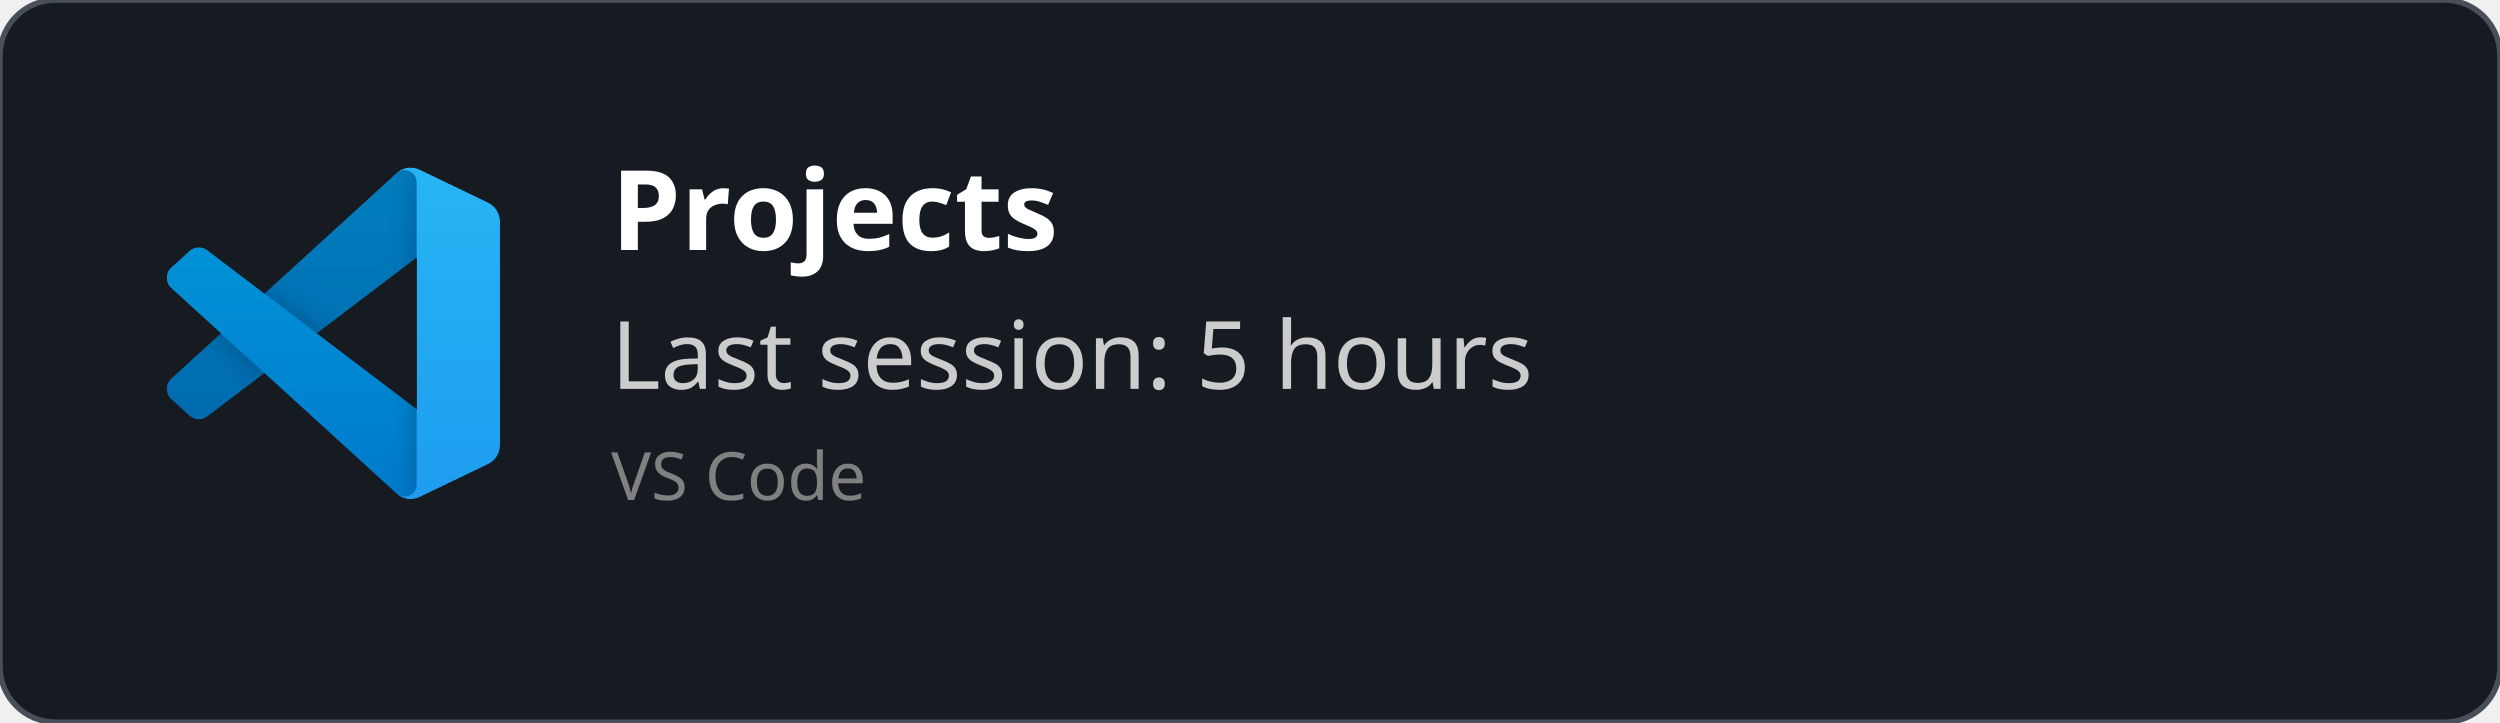
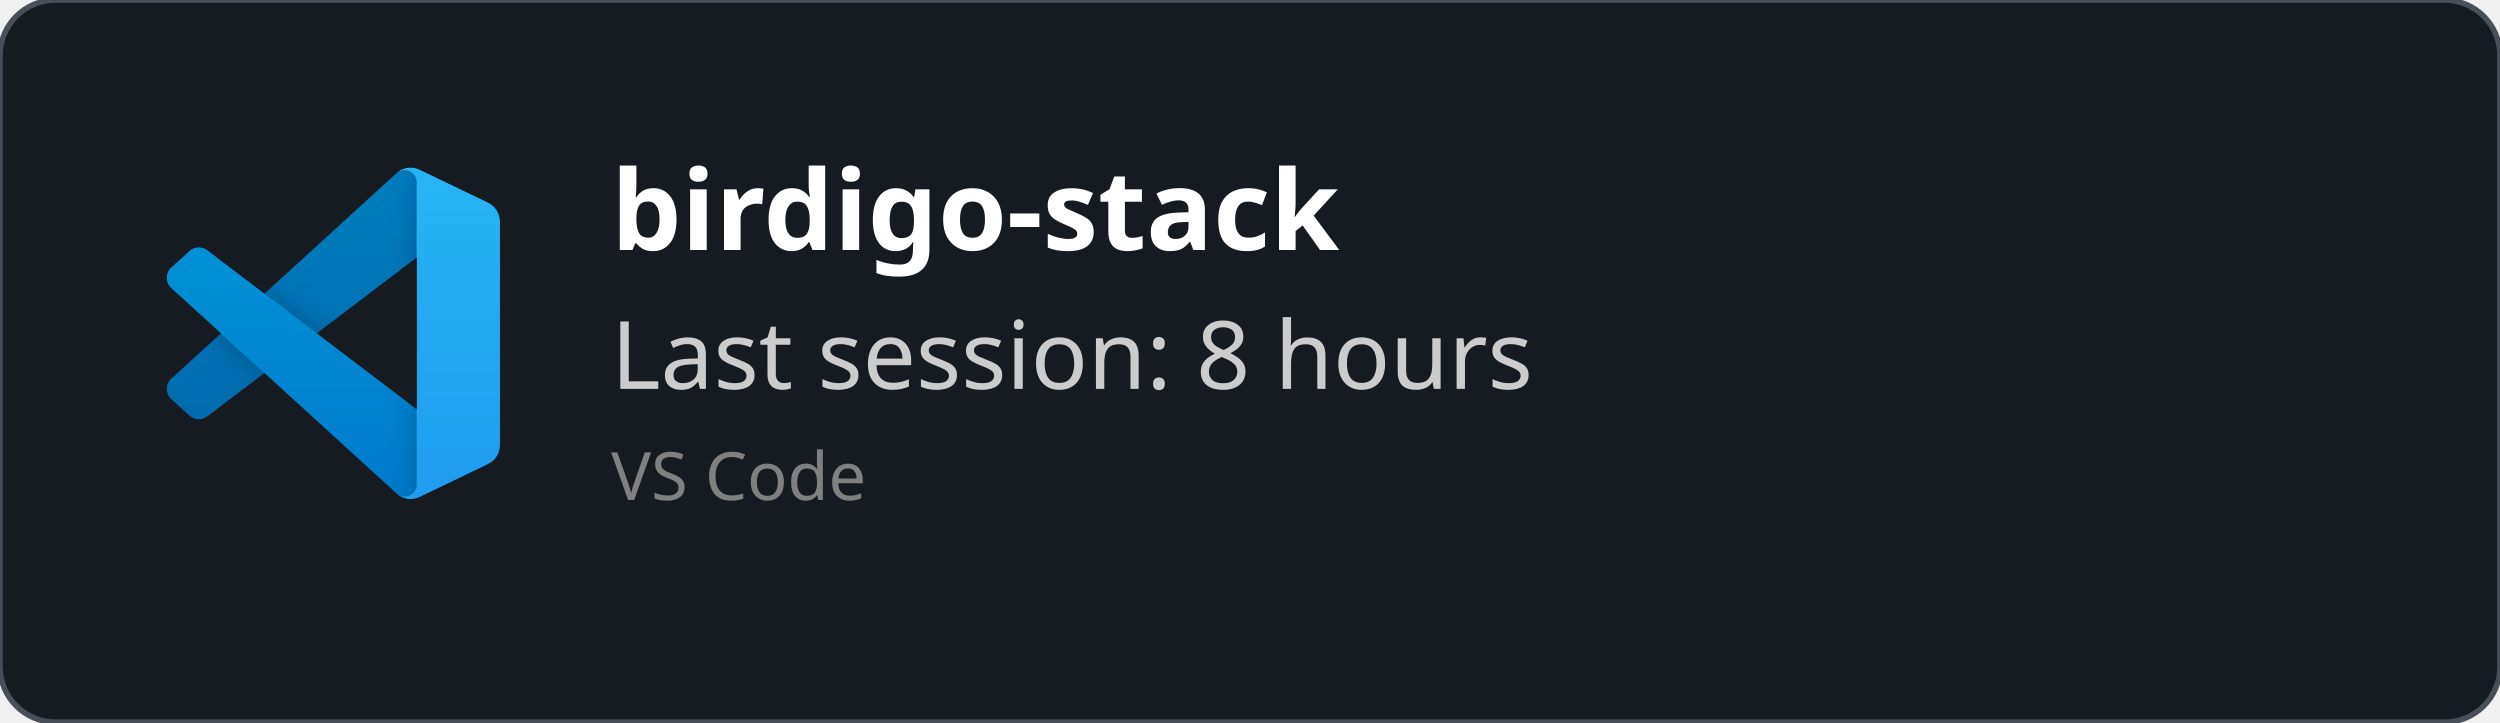
<svg xmlns="http://www.w3.org/2000/svg" width="450" height="130" viewBox="0 0 450 130" fill="none" role="img">
  <style>
    *{
        font-family: 'Segoe UI', Ubuntu, monospace
    }
    </style>
  <defs>
    <clipPath id="horizontalClip" x="20" y="20" width="500" height="200">
      <rect x="90" y="20" width="300" height="50" />
    </clipPath>
  </defs>
  <rect width="450" height="130" fill="rgba(22,27,34)" stroke="#484f58" stroke-width="1" fill-opacity="1" stroke-opacity="1" x="0" y="0" rx="10px" ry="10px">
    </rect>
  <svg width="60" height="60" x="30" y="30" viewBox="0 0 100 100" fill="none" id="vscode">
    <mask id="mask0" mask-type="alpha" maskUnits="userSpaceOnUse" x="0" y="0" width="100" height="100">
      <path fill-rule="evenodd" clip-rule="evenodd" d="M70.912 99.317C72.487 99.931 74.283 99.891 75.873 99.126L96.461 89.22C98.624 88.179 100 85.989 100 83.587V16.413C100 14.011 98.624 11.822 96.461 10.781L75.873 0.874C73.786 -0.13 71.345 0.116 69.513 1.447C69.252 1.637 69.003 1.849 68.769 2.083L29.355 38.041L12.187 25.01C10.589 23.797 8.354 23.896 6.869 25.246L1.363 30.255C-0.453 31.906 -0.455 34.763 1.359 36.417L16.247 50L1.359 63.583C-0.455 65.237 -0.453 68.094 1.363 69.745L6.869 74.754C8.354 76.104 10.589 76.204 12.187 74.99L29.355 61.959L68.769 97.917C69.392 98.541 70.125 99.01 70.912 99.317ZM75.015 27.299L45.109 50L75.015 72.701V27.299Z" fill="white" />
    </mask>
    <g mask="url(#mask0)">
      <path d="M96.461 10.796L75.857 0.876C73.472 -0.273 70.622 0.212 68.75 2.083L1.299 63.583C-0.516 65.237 -0.514 68.094 1.303 69.745L6.813 74.754C8.298 76.104 10.535 76.204 12.134 74.99L93.361 13.37C96.086 11.303 100 13.246 100 16.667V16.427C100 14.027 98.625 11.838 96.461 10.796Z" fill="#0065A9" />
      <g filter="url(#filter0_d)">
        <path d="M96.461 89.204L75.857 99.124C73.472 100.273 70.622 99.788 68.75 97.917L1.299 36.417C-0.516 34.763 -0.514 31.906 1.303 30.255L6.813 25.246C8.298 23.896 10.535 23.796 12.134 25.009L93.361 86.63C96.086 88.697 100 86.754 100 83.333V83.573C100 85.974 98.625 88.162 96.461 89.204Z" fill="#007ACC" />
      </g>
      <g filter="url(#filter1_d)">
        <path d="M75.858 99.126C73.472 100.274 70.622 99.788 68.75 97.917C71.056 100.223 75 98.59 75 95.328V4.672C75 1.41 71.056 -0.223 68.75 2.083C70.622 0.211 73.472 -0.274 75.858 0.874L96.459 10.781C98.623 11.822 100 14.011 100 16.413V83.587C100 85.989 98.623 88.179 96.459 89.22L75.858 99.126Z" fill="#1F9CF0" />
      </g>
      <g style="mix-blend-mode:overlay" opacity="0.25">
        <path fill-rule="evenodd" clip-rule="evenodd" d="M70.851 99.317C72.426 99.931 74.222 99.891 75.812 99.126L96.4 89.22C98.563 88.179 99.939 85.989 99.939 83.587V16.413C99.939 14.011 98.564 11.822 96.4 10.781L75.812 0.874C73.725 -0.13 71.284 0.116 69.453 1.447C69.191 1.637 68.942 1.849 68.708 2.083L29.294 38.041L12.126 25.01C10.528 23.796 8.293 23.896 6.809 25.246L1.302 30.255C-0.513 31.906 -0.515 34.763 1.298 36.417L16.186 50L1.298 63.583C-0.515 65.237 -0.513 68.094 1.302 69.745L6.809 74.754C8.293 76.104 10.528 76.204 12.126 74.99L29.294 61.959L68.708 97.917C69.332 98.54 70.064 99.01 70.851 99.317ZM74.954 27.299L45.048 50L74.954 72.701V27.299Z" fill="url(#paint0_linear)" />
      </g>
    </g>
    <defs>
      <filter id="filter0_d" x="-8.394" y="15.829" width="116.727" height="92.246" filterUnits="userSpaceOnUse" color-interpolation-filters="sRGB">
        <feFlood flood-opacity="0" result="BackgroundImageFix" />
        <feColorMatrix in="SourceAlpha" type="matrix" values="0 0 0 0 0 0 0 0 0 0 0 0 0 0 0 0 0 0 127 0" />
        <feOffset />
        <feGaussianBlur stdDeviation="4.167" />
        <feColorMatrix type="matrix" values="0 0 0 0 0 0 0 0 0 0 0 0 0 0 0 0 0 0 0.25 0" />
        <feBlend mode="overlay" in2="BackgroundImageFix" result="effect1_dropShadow" />
        <feBlend mode="normal" in="SourceGraphic" in2="effect1_dropShadow" result="shape" />
      </filter>
      <filter id="filter1_d" x="60.417" y="-8.076" width="47.917" height="116.151" filterUnits="userSpaceOnUse" color-interpolation-filters="sRGB">
        <feFlood flood-opacity="0" result="BackgroundImageFix" />
        <feColorMatrix in="SourceAlpha" type="matrix" values="0 0 0 0 0 0 0 0 0 0 0 0 0 0 0 0 0 0 127 0" />
        <feOffset />
        <feGaussianBlur stdDeviation="4.167" />
        <feColorMatrix type="matrix" values="0 0 0 0 0 0 0 0 0 0 0 0 0 0 0 0 0 0 0.25 0" />
        <feBlend mode="overlay" in2="BackgroundImageFix" result="effect1_dropShadow" />
        <feBlend mode="normal" in="SourceGraphic" in2="effect1_dropShadow" result="shape" />
      </filter>
      <linearGradient id="paint0_linear" x1="49.939" y1="0.258" x2="49.939" y2="99.742" gradientUnits="userSpaceOnUse">
        <stop stop-color="white" />
        <stop offset="1" stop-color="white" stop-opacity="0" />
      </linearGradient>
    </defs>
  </svg>
  <text x="110" y="45" font-size="20" clip-path="url(#horizontalClip)" font-weight="bold" font-family="Ubuntu" fill="white">
-     Projects
+     birdigo-stack
    </text>
  <text x="110" y="70" font-size="17px" font-family="Ubuntu" fill="#ccc">
-     Last session: 5 hours
+     Last session: 8 hours
    </text>
  <text x="110" y="90" font-size="12px" font-family="Ubuntu" fill="grey">
    VS Code
    </text>
</svg>
